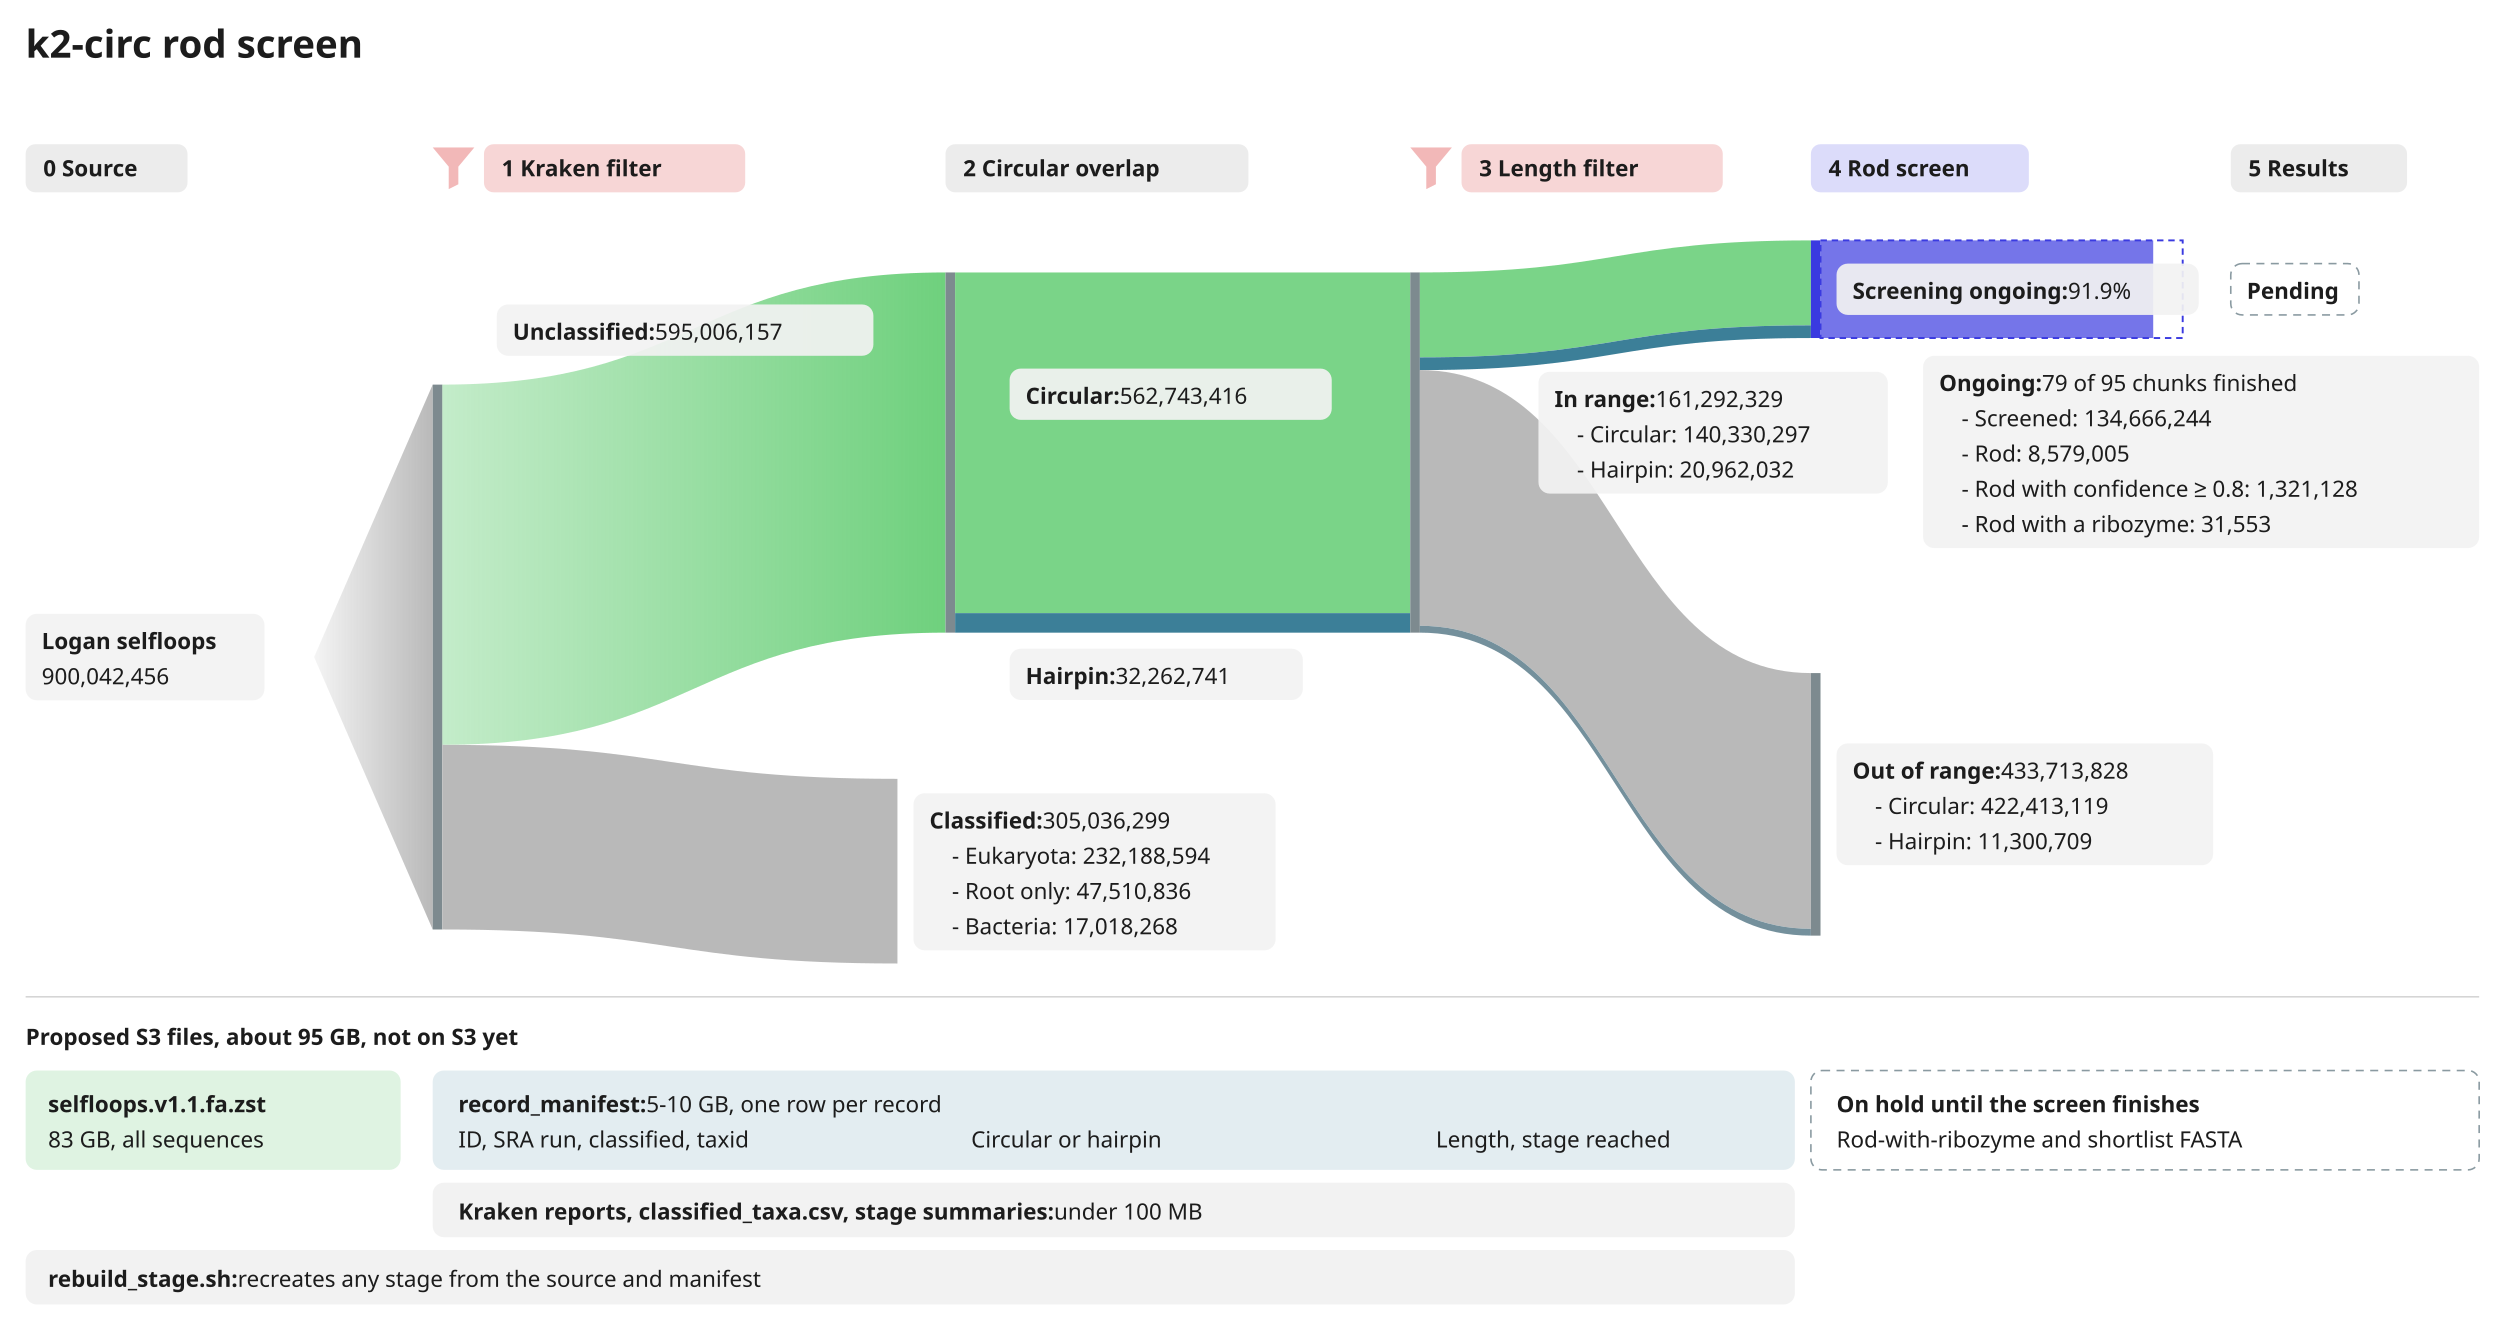
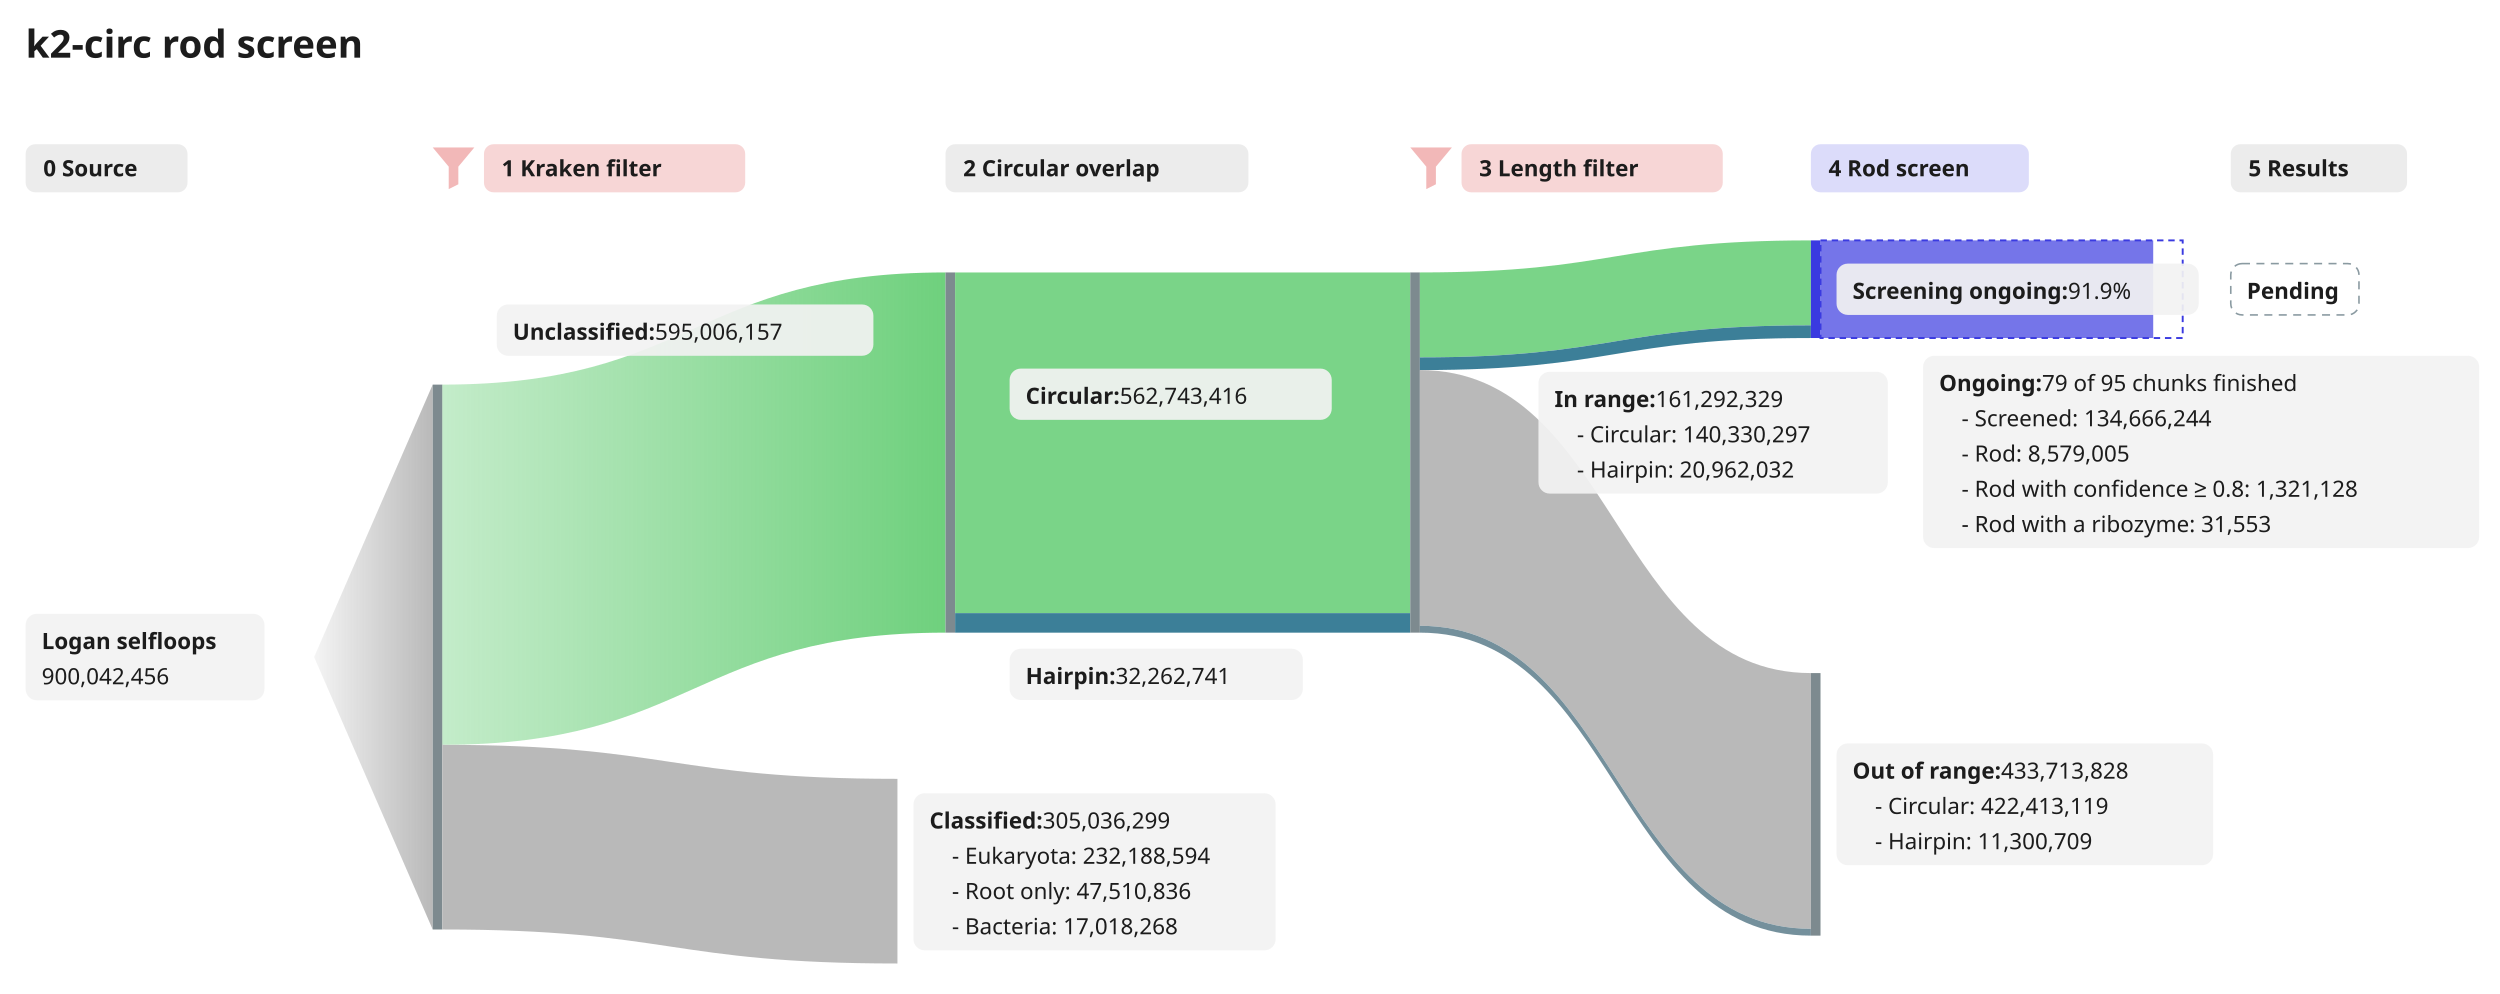
- <svg xmlns="http://www.w3.org/2000/svg" viewBox="0 0 1560 830" width="1560" height="830" role="img" aria-labelledby="t d">
+ <svg xmlns="http://www.w3.org/2000/svg" viewBox="0 0 1560 620" width="1560" height="620" role="img" aria-labelledby="t d">
  <style>
text { font-family: "Noto Sans", "Helvetica Neue", Helvetica, Arial, sans-serif; font-size: 14px; fill: #1c1c1c; }
.b { font-weight: 700; }
.title { font-size: 24px; font-weight: 700; }
</style>
  <defs>
    <linearGradient id="fan">
      <stop offset="0" stop-color="#b9b9b9" stop-opacity=".15" />
      <stop offset="1" stop-color="#b9b9b9" />
    </linearGradient>
    <linearGradient id="unclassified">
      <stop offset="0" stop-color="#55c866" stop-opacity=".35" />
      <stop offset="1" stop-color="#55c866" stop-opacity=".85" />
    </linearGradient>
  </defs>
  <text class="title" x="16" y="36">k2-circ rod screen</text>
  <rect x="16" y="90" width="101" height="30" rx="6" fill="#ececec" />
  <text class="b" x="27" y="110">0  Source</text>
  <path d="M270 92h26l-10 12v11l-6 3v-14z" fill="#f2b8b8" />
  <rect x="302" y="90" width="163" height="30" rx="6" fill="#f7d6d6" />
  <text class="b" x="313" y="110">1  Kraken filter</text>
  <rect x="590" y="90" width="189" height="30" rx="6" fill="#ececec" />
  <text class="b" x="601" y="110">2  Circular overlap</text>
  <path d="M880 92h26l-10 12v11l-6 3v-14z" fill="#f2b8b8" />
  <rect x="912" y="90" width="163" height="30" rx="6" fill="#f7d6d6" />
  <text class="b" x="923" y="110">3  Length filter</text>
  <rect x="1130" y="90" width="136" height="30" rx="6" fill="#dcdcfa" />
  <text class="b" x="1141" y="110">4  Rod screen</text>
  <rect x="1392" y="90" width="110" height="30" rx="6" fill="#ececec" />
  <text class="b" x="1403" y="110">5  Results</text>
  <rect x="16" y="383.0" width="149" height="54" rx="7" fill="#f2f2f2" fill-opacity=".92" />
  <text x="26" y="405.0">
    <tspan class="b">Logan selfloops</tspan>
  </text>
  <text x="26" y="427.0">
    <tspan class="b" />900,042,456</text>
  <path d="M196 410L270 240V580Z" fill="url(#fan)" />
  <rect x="270" y="240.00" width="6" height="340.00" fill="#7d8a8f" />
  <path d="M276 240.00C433.0 240.00 433.0 170.00 590 170.00L590 394.77C433.0 394.77 433.0 464.77 276 464.77Z" fill="url(#unclassified)" />
  <path d="M276 464.77C418.0 464.77 418.0 486.00 560 486.00L560 601.23C418.0 601.23 418.0 580.00 276 580.00Z" fill="#b9b9b9" />
  <rect x="570" y="495.0" width="226" height="98" rx="7" fill="#f2f2f2" fill-opacity=".92" />
  <text x="580" y="517.0">
    <tspan class="b">Classified: </tspan>305,036,299</text>
  <text x="594" y="539.0">
    <tspan class="b" />- Eukaryota: 232,188,594</text>
  <text x="594" y="561.0">
    <tspan class="b" />- Root only: 47,510,836</text>
  <text x="594" y="583.0">
    <tspan class="b" />- Bacteria: 17,018,268</text>
  <rect x="310" y="190.0" width="235" height="32" rx="7" fill="#f2f2f2" fill-opacity=".92" />
  <text x="320" y="212.0">
    <tspan class="b">Unclassified: </tspan>595,006,157</text>
  <rect x="590" y="170.00" width="6" height="224.77" fill="#7d8a8f" />
  <path d="M596 170.00C738.0 170.00 738.0 170.00 880 170.00L880 382.58C738.0 382.58 738.0 382.58 596 382.58Z" fill="#55c866" opacity=".78" />
  <path d="M596 382.58C738.0 382.58 738.0 382.58 880 382.58L880 394.77C738.0 394.77 738.0 394.77 596 394.77Z" fill="#3c7f98" />
  <rect x="630" y="230.0" width="201" height="32" rx="7" fill="#f2f2f2" fill-opacity=".92" />
  <text x="640" y="252.0">
    <tspan class="b">Circular: </tspan>562,743,416</text>
  <rect x="630" y="404.8" width="183" height="32" rx="7" fill="#f2f2f2" fill-opacity=".92" />
  <text x="640" y="426.8">
    <tspan class="b">Hairpin: </tspan>32,262,741</text>
  <rect x="880" y="170.00" width="6" height="224.77" fill="#7d8a8f" />
  <path d="M886 170.00C1008.0 170.00 1008.0 150.00 1130 150.00L1130 203.01C1008.0 203.01 1008.0 223.01 886 223.01Z" fill="#55c866" opacity=".78" />
  <path d="M886 223.01C1008.0 223.01 1008.0 203.01 1130 203.01L1130 210.93C1008.0 210.93 1008.0 230.93 886 230.93Z" fill="#3c7f98" />
  <path d="M886 230.93C1008.0 230.93 1008.0 420.00 1130 420.00L1130 579.57C1008.0 579.57 1008.0 390.50 886 390.50Z" fill="#b9b9b9" />
  <path d="M886 390.50C1008.0 390.50 1008.0 579.57 1130 579.57L1130 583.84C1008.0 583.84 1008.0 394.77 886 394.77Z" fill="#74909c" />
  <rect x="1130" y="420.00" width="6" height="163.84" fill="#7d8a8f" />
  <rect x="1146" y="463.9" width="235" height="76" rx="7" fill="#f2f2f2" fill-opacity=".92" />
  <text x="1156" y="485.9">
    <tspan class="b">Out of range: </tspan>433,713,828</text>
  <text x="1170" y="507.9">
    <tspan class="b" />- Circular: 422,413,119</text>
  <text x="1170" y="529.9">
    <tspan class="b" />- Hairpin: 11,300,709</text>
  <rect x="960" y="232.0" width="218" height="76" rx="7" fill="#f2f2f2" fill-opacity=".92" />
  <text x="970" y="254.0">
    <tspan class="b">In range: </tspan>161,292,329</text>
  <text x="984" y="276.0">
    <tspan class="b" />- Circular: 140,330,297</text>
  <text x="984" y="298.0">
    <tspan class="b" />- Hairpin: 20,962,032</text>
  <rect x="1130" y="150.00" width="6" height="60.93" fill="#3a3ae0" />
  <rect x="1136" y="150" width="207.6" height="60.93" fill="#3a3ae0" opacity=".7" />
  <rect x="1136" y="150" width="226" height="60.93" fill="none" stroke="#3a3ae0" stroke-width="1.2" stroke-dasharray="4 3" />
  <rect x="1146" y="164.5" width="226" height="32" rx="7" fill="#f2f2f2" fill-opacity=".92" />
  <text x="1156" y="186.5">
    <tspan class="b">Screening ongoing: </tspan>91.9%</text>
  <rect x="1200" y="222.0" width="347" height="120" rx="7" fill="#f2f2f2" fill-opacity=".92" />
  <text x="1210" y="244.0">
    <tspan class="b">Ongoing: </tspan>79 of 95 chunks finished</text>
  <text x="1224" y="266.0">
    <tspan class="b" />- Screened: 134,666,244</text>
  <text x="1224" y="288.0">
    <tspan class="b" />- Rod: 8,579,005</text>
  <text x="1224" y="310.0">
    <tspan class="b" />- Rod with confidence ≥ 0.8: 1,321,128</text>
  <text x="1224" y="332.0">
    <tspan class="b" />- Rod with a ribozyme: 31,553</text>
  <rect x="1392" y="164.5" width="80" height="32" rx="7" fill="none" stroke="#8a9aa1" stroke-dasharray="5 4" />
  <text x="1402" y="186.5">
    <tspan class="b">Pending</tspan>
  </text>
-   <line x1="16" y1="622" x2="1547" y2="622" stroke="#d5d5d5" />
-   <text class="b" x="16" y="652">Proposed S3 files, about 95 GB, not on S3 yet</text>
-   <rect x="16" y="668" width="234" height="62" rx="7" fill="#dff3e2" />
-   <text x="30" y="694">
-     <tspan class="b">selfloops.v1.1.fa.zst</tspan>
-   </text>
-   <text x="30" y="716">
-     <tspan class="b" />83 GB, all sequences</text>
-   <rect x="270" y="668" width="850" height="62" rx="7" fill="#e3edf1" />
-   <text x="286" y="694">
-     <tspan class="b">record_manifest: </tspan>5-10 GB, one row per record</text>
-   <text x="286" y="716">
-     <tspan class="b" />ID, SRA run, classified, taxid</text>
-   <text x="606" y="716">
-     <tspan class="b" />Circular or hairpin</text>
-   <text x="896" y="716">
-     <tspan class="b" />Length, stage reached</text>
-   <rect x="270" y="738" width="850" height="34" rx="7" fill="#f2f2f2" />
-   <text x="286" y="761">
-     <tspan class="b">Kraken reports, classified_taxa.csv, stage summaries: </tspan>under 100 MB</text>
-   <rect x="16" y="780" width="1104" height="34" rx="7" fill="#f2f2f2" />
-   <text x="30" y="803">
-     <tspan class="b">rebuild_stage.sh: </tspan>recreates any stage from the source and manifest</text>
-   <rect x="1130" y="668" width="417" height="62" rx="7" fill="none" stroke="#8a9aa1" stroke-dasharray="5 4" />
-   <text x="1146" y="694">
-     <tspan class="b">On hold until the screen finishes</tspan>
-   </text>
-   <text x="1146" y="716">
-     <tspan class="b" />Rod-with-ribozyme and shortlist FASTA</text>
</svg>
